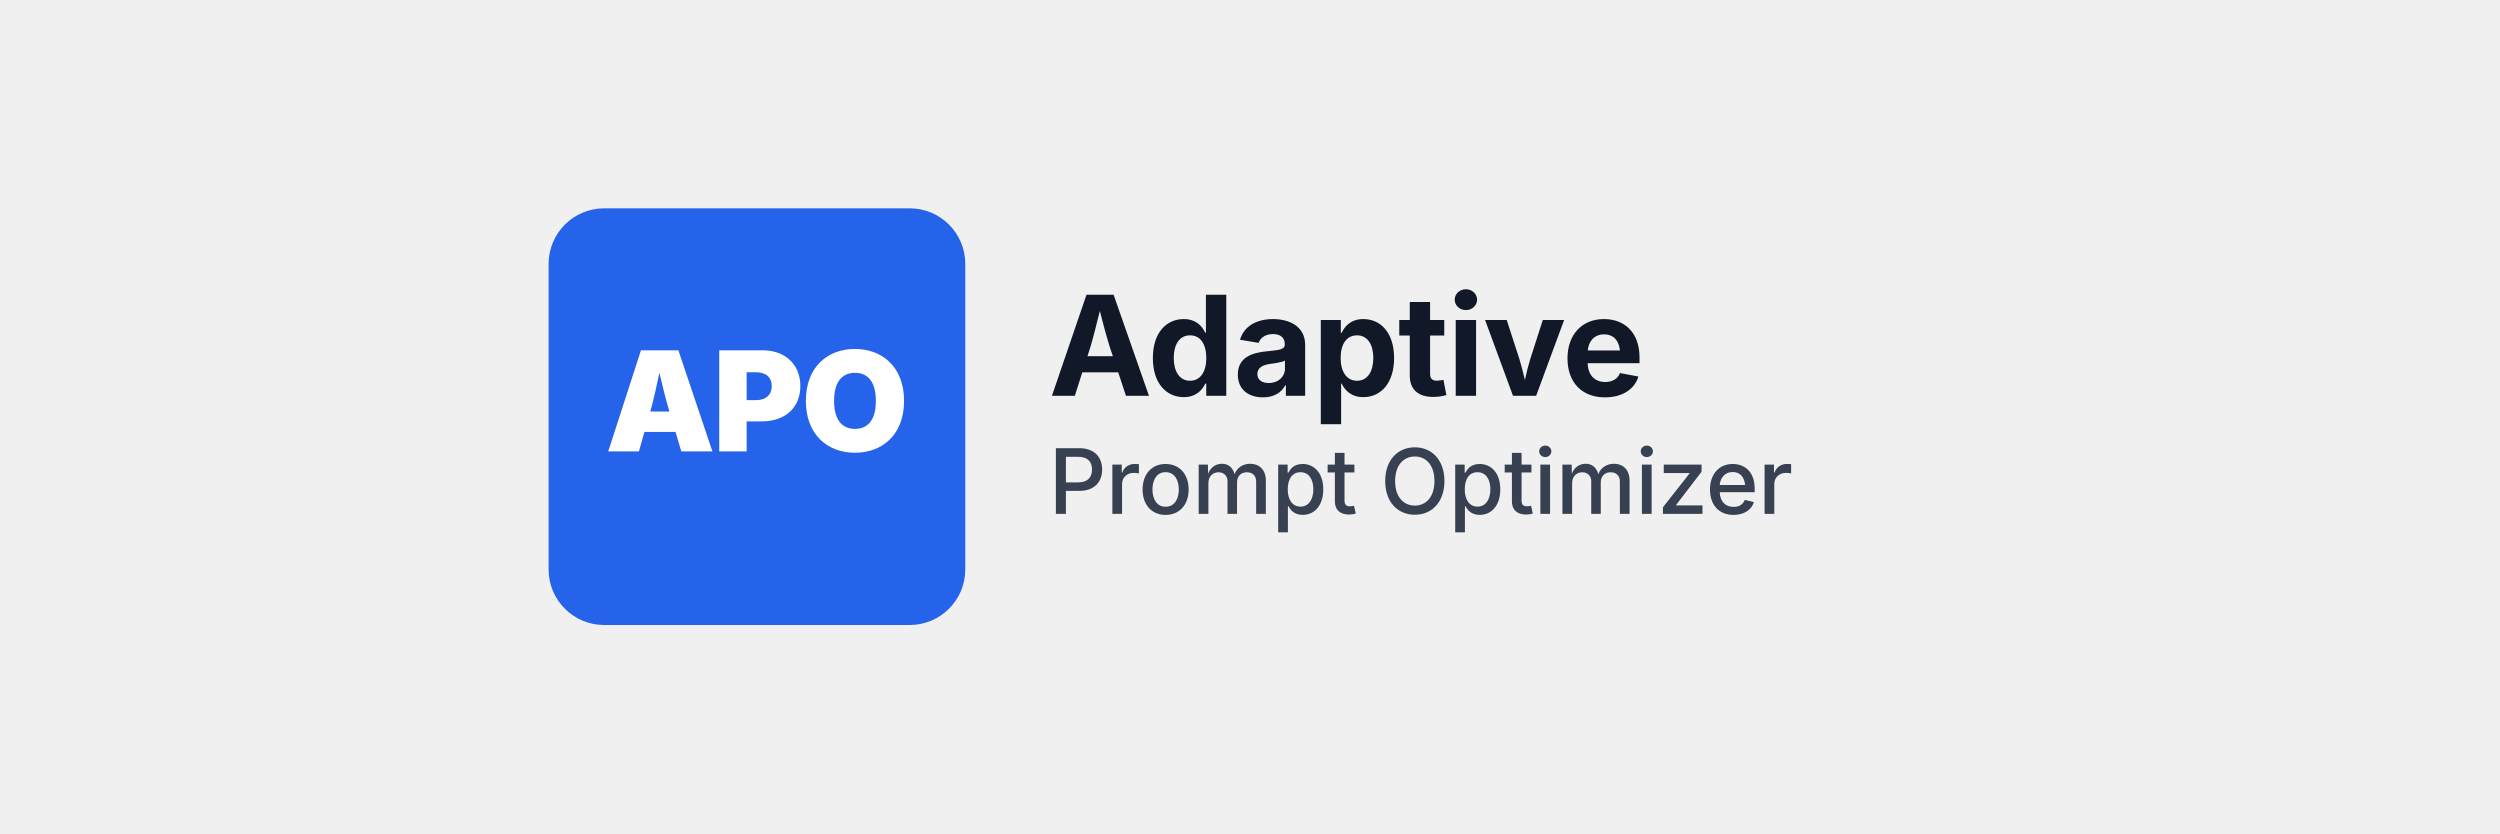
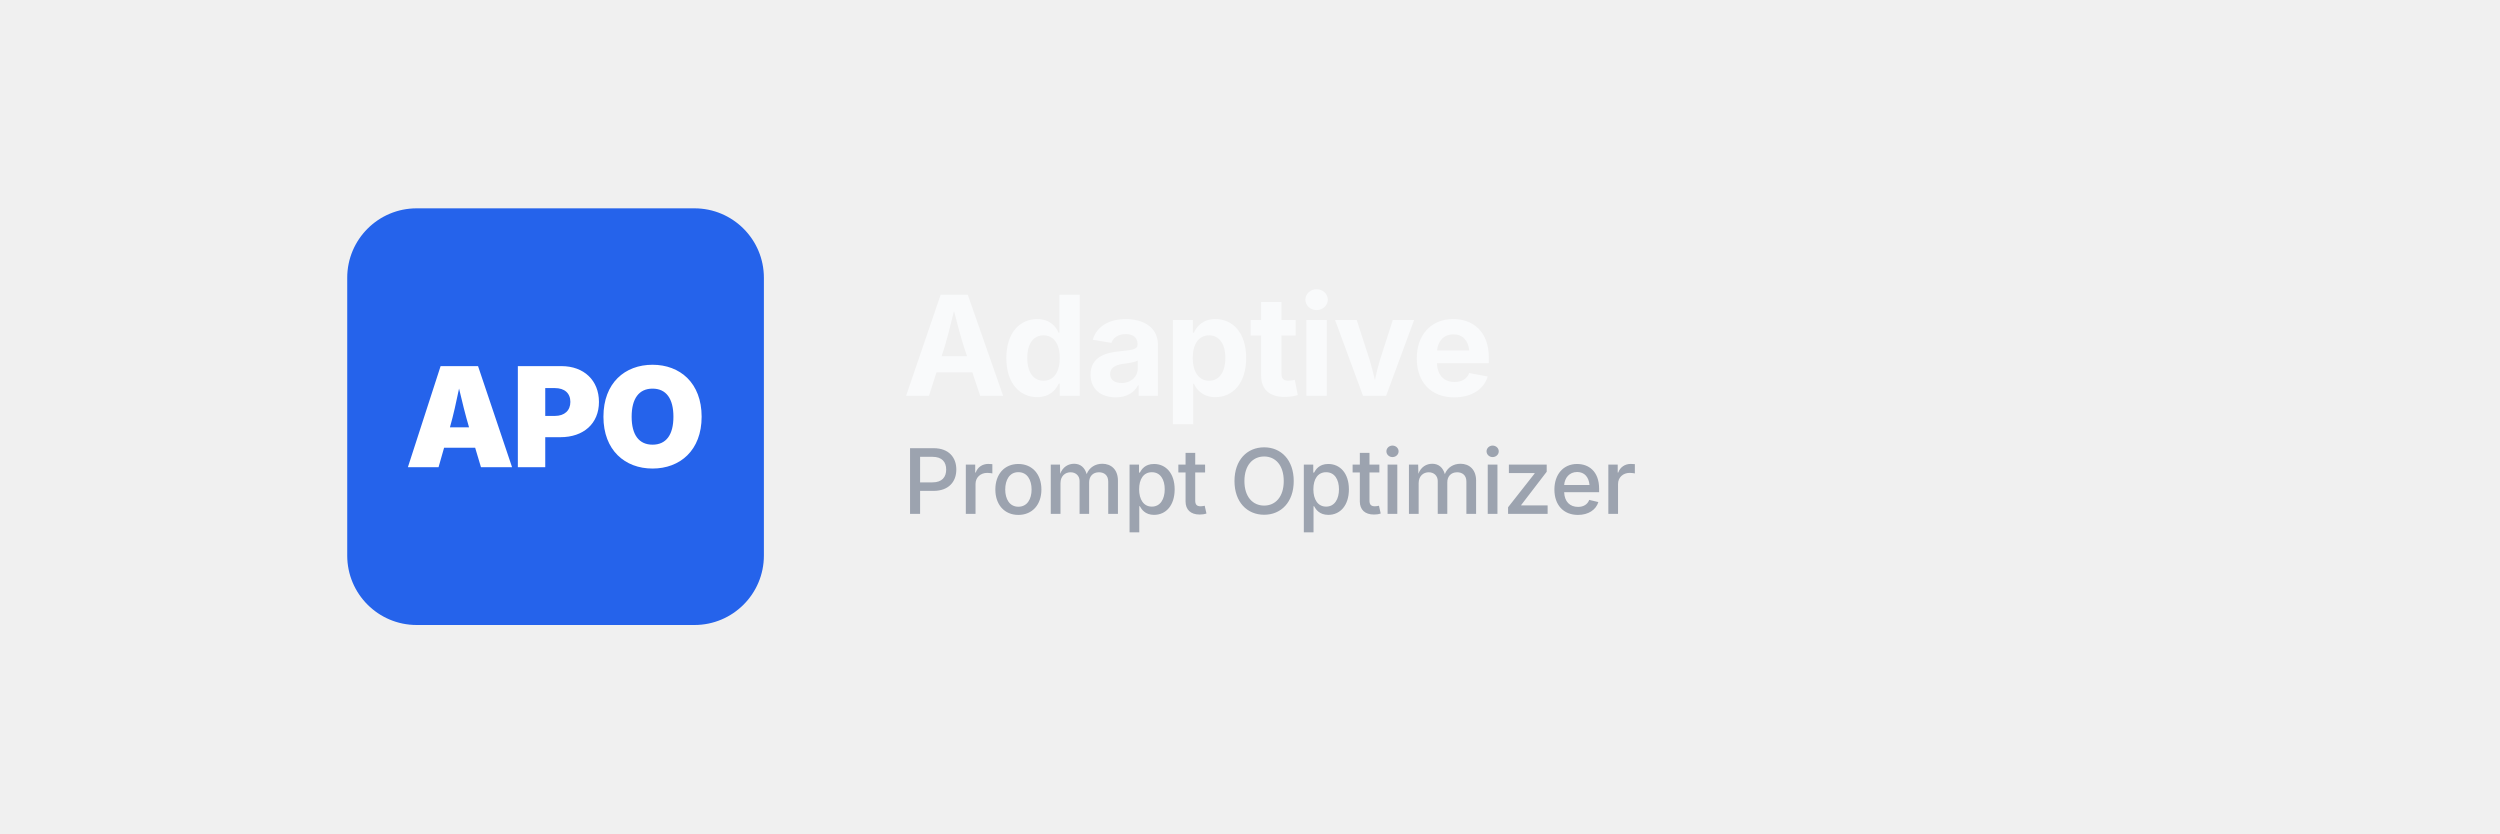
<svg xmlns="http://www.w3.org/2000/svg" width="720" height="240" viewBox="0 0 720 240">
  <rect width="720" height="240" fill="none" />
  <g transform="translate(360,120)" text-rendering="geometricPrecision">
-     <rect x="-202" y="-60" width="120" height="120" rx="16" fill="#2563EB" />
-     <text x="-142" y="0" dy=".25em" text-anchor="middle" alignment-baseline="middle" font-family="Inter, system-ui, -apple-system, 'Segoe UI', Roboto, Helvetica, Arial, sans-serif" font-weight="900" font-size="40" letter-spacing="-0.8" fill="#FFFFFF">APO</text>
-     <g transform="translate(-58,2)">
-       <text x="0" y="-8" font-family="Inter, system-ui, -apple-system, 'Segoe UI', Roboto, Helvetica, Arial, sans-serif" font-weight="700" font-size="40" letter-spacing="-0.5" fill="#111827" lengthAdjust="spacing" textLength="260">Adaptive</text>
-       <text x="0" y="26" font-family="Inter, system-ui, -apple-system, 'Segoe UI', Roboto, Helvetica, Arial, sans-serif" font-weight="500" font-size="26" letter-spacing="-0.2" fill="#374151" lengthAdjust="spacing" textLength="260">Prompt Optimizer</text>
+     <rect x="-260" y="-60" width="120" height="120" rx="20" fill="#2563EB" />
+     <text x="-200" y="0" text-anchor="middle" dominant-baseline="central" font-family="Inter, system-ui, -apple-system, 'Segoe UI', Roboto, Helvetica, Arial, sans-serif" font-weight="900" font-size="40" letter-spacing="-1.1" fill="#FFFFFF">APO</text>
+     <g transform="translate(-100,2)">
+       <text x="0" y="-8" font-family="Inter, system-ui, -apple-system, 'Segoe UI', Roboto, Helvetica, Arial, sans-serif" font-weight="700" font-size="40" letter-spacing="-0.7" fill="#F9FAFB">Adaptive</text>
+       <text x="0" y="26" font-family="Inter, system-ui, -apple-system, 'Segoe UI', Roboto, Helvetica, Arial, sans-serif" font-weight="500" font-size="26" letter-spacing="-0.4" fill="#9CA3AF">Prompt Optimizer</text>
    </g>
  </g>
</svg>
